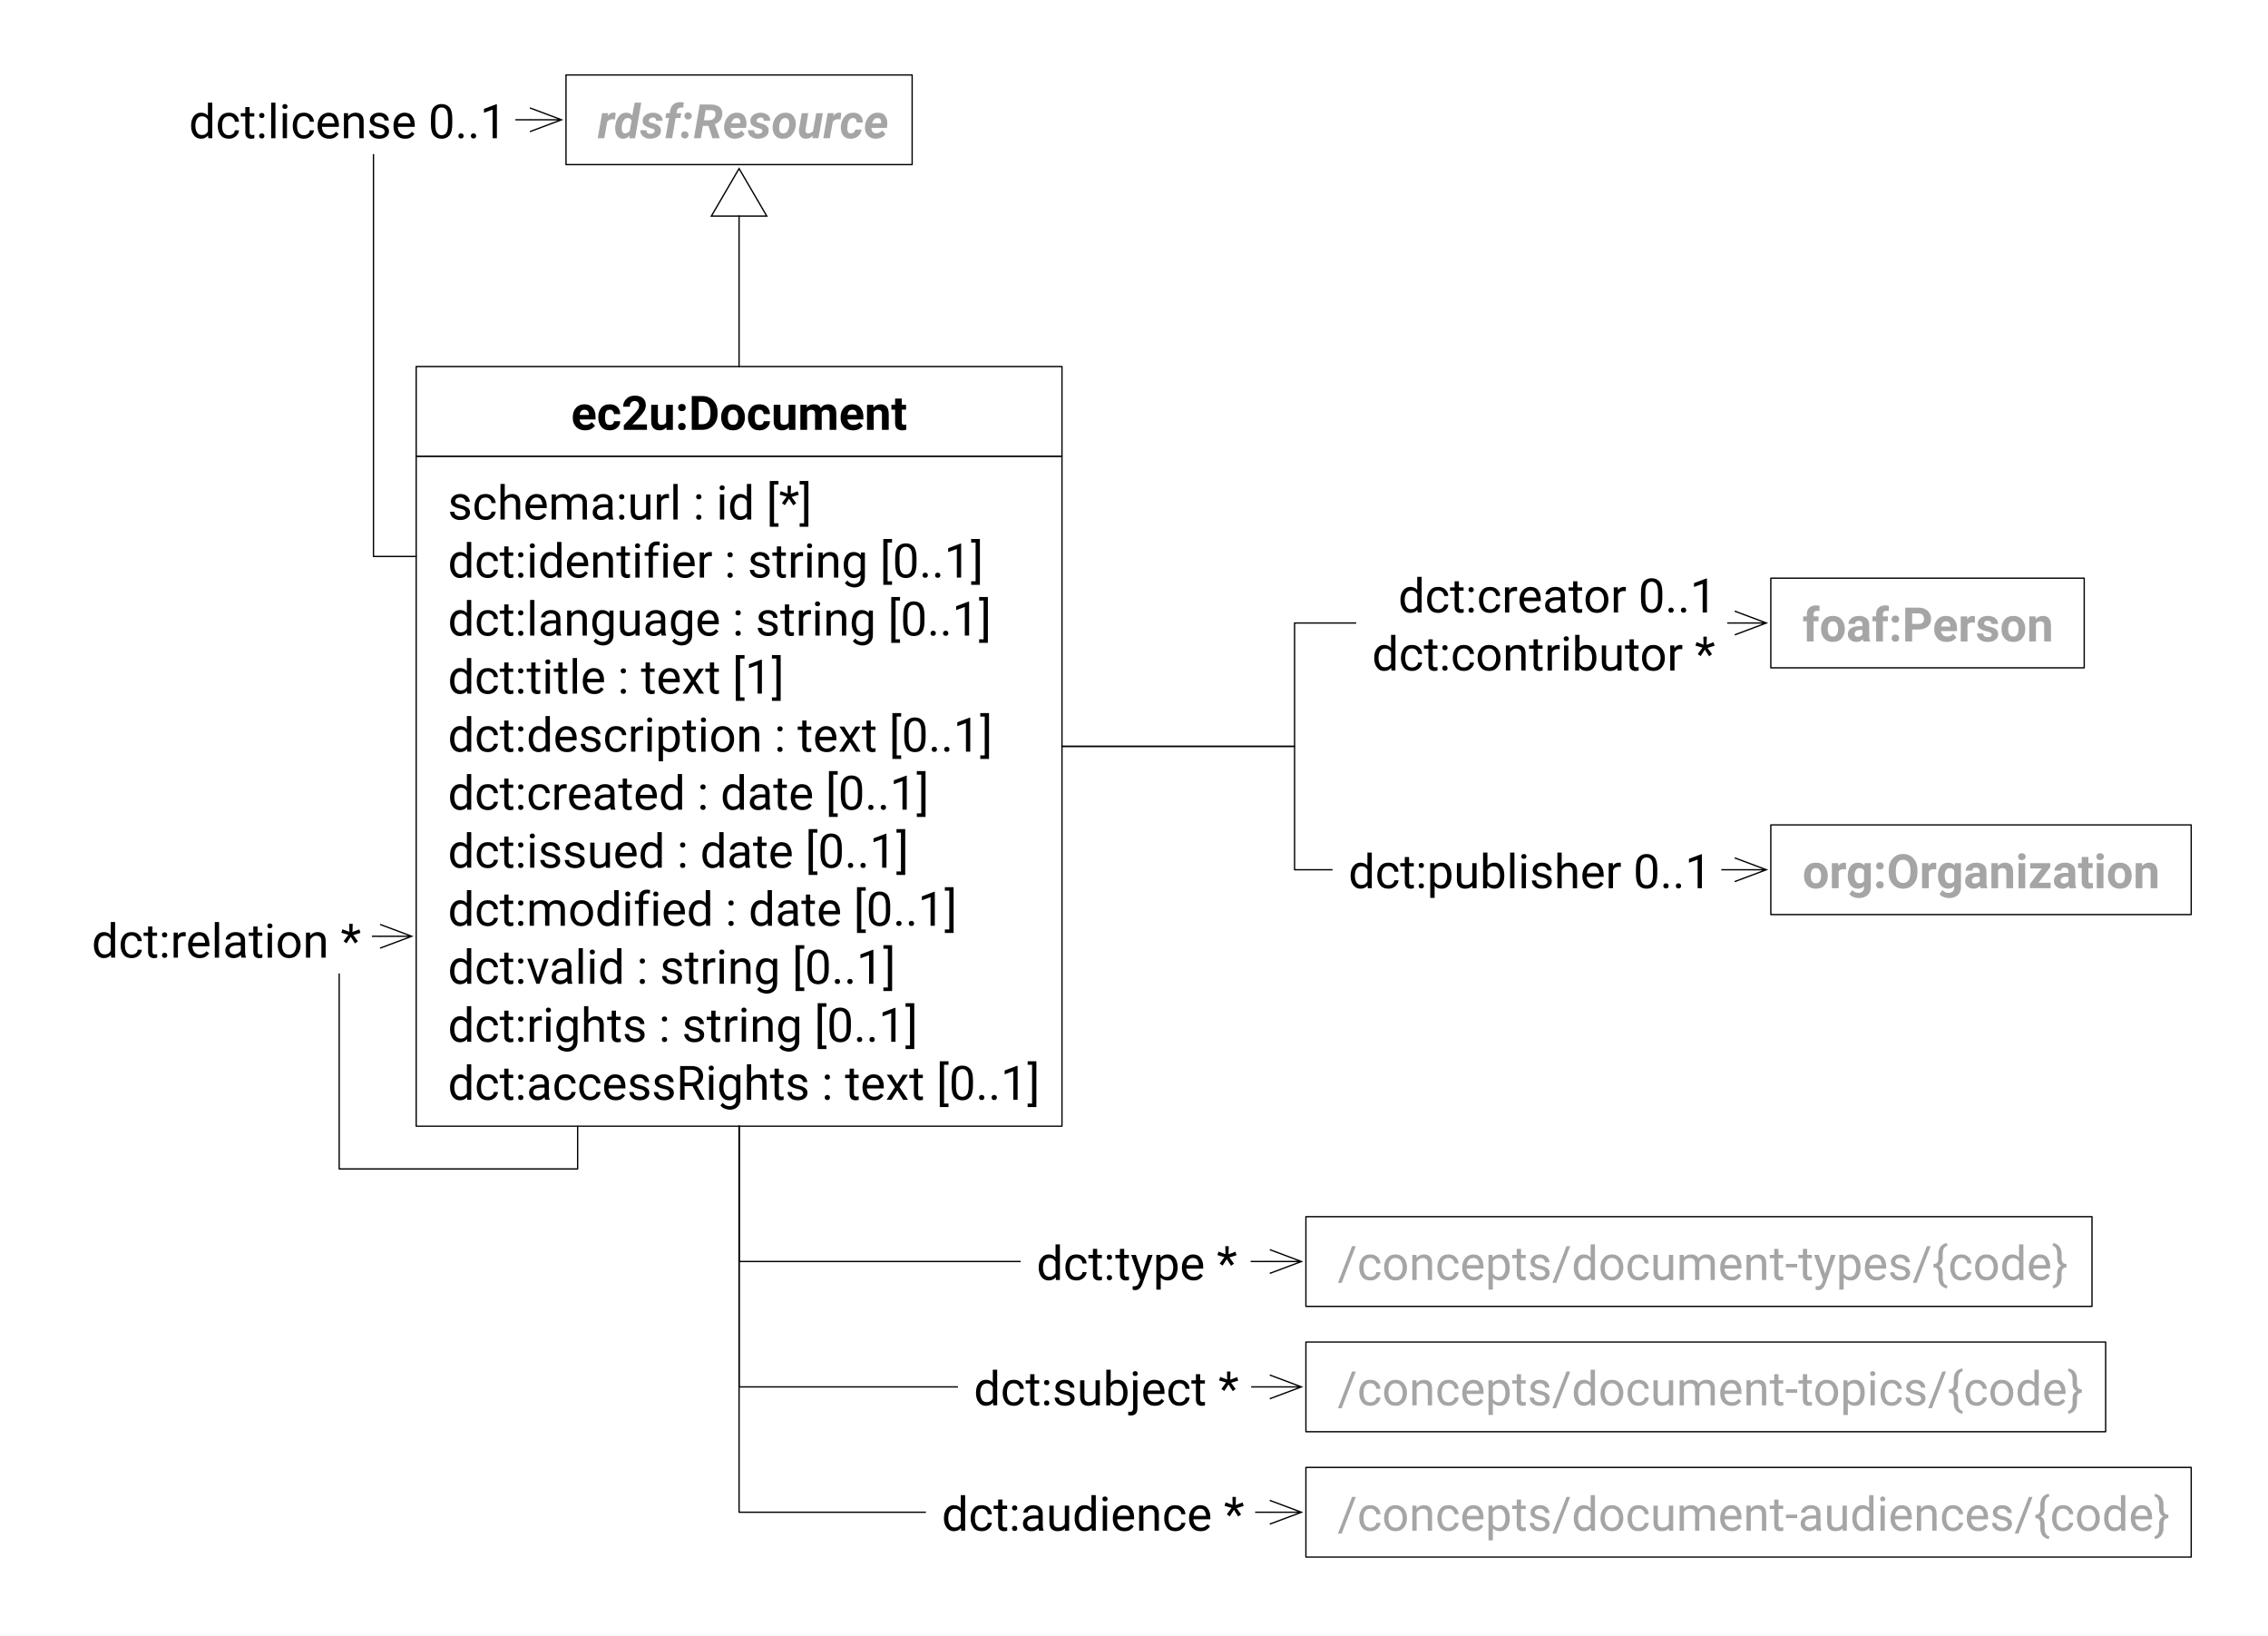
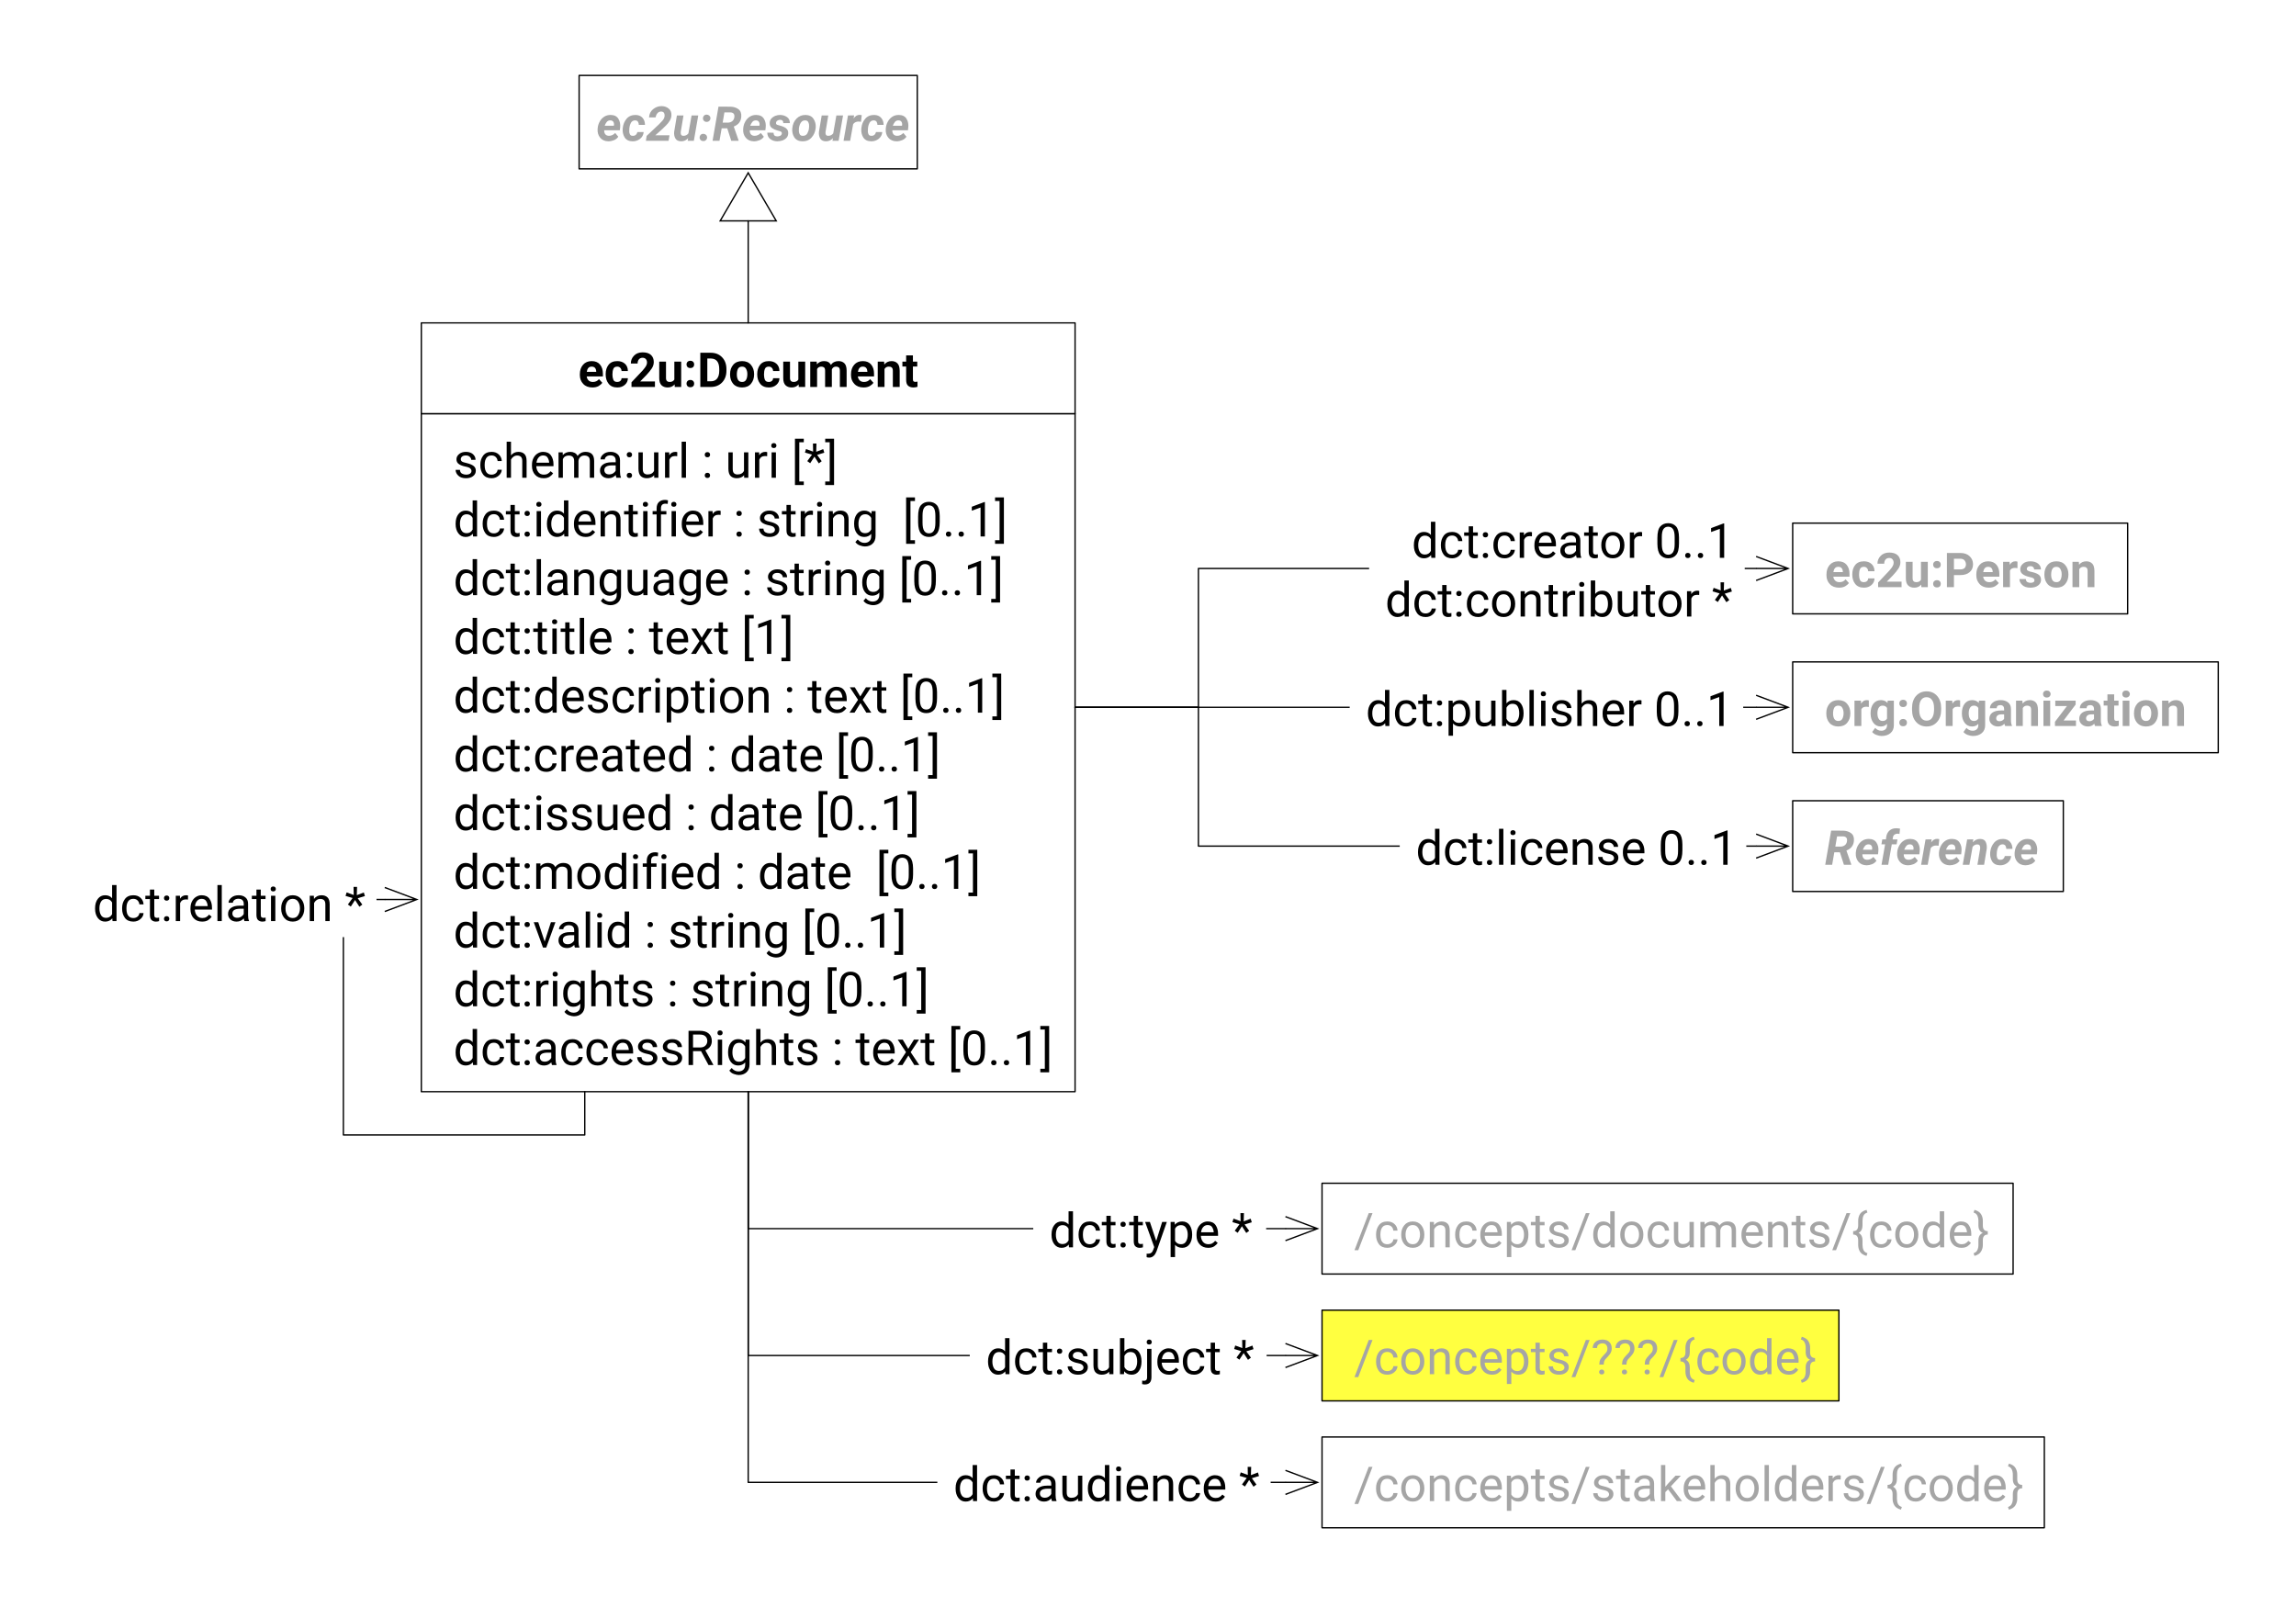
- <svg xmlns="http://www.w3.org/2000/svg" xmlns:xlink="http://www.w3.org/1999/xlink" version="1.1" viewBox="-81 68 430 310" width="430" height="310">
+ <svg xmlns="http://www.w3.org/2000/svg" xmlns:xlink="http://www.w3.org/1999/xlink" version="1.1" viewBox="-81 77 430 301" width="430" height="301">
  <defs>
    <marker orient="auto" overflow="visible" markerUnits="strokeWidth" id="UMLInheritance_Marker" stroke-linejoin="miter" stroke-miterlimit="10" viewBox="-1 -22 38 44" markerWidth="38" markerHeight="44" color="black">
      <g>
        <path d="M 36 0 L 0 -21 L 0 21 Z" fill="none" stroke="currentColor" stroke-width="1" />
      </g>
    </marker>
    <marker orient="auto" overflow="visible" markerUnits="strokeWidth" id="StickArrow_Marker" stroke-linejoin="miter" stroke-miterlimit="10" viewBox="-1 -10 26 20" markerWidth="26" markerHeight="20" color="black">
      <g>
        <path d="M 24 0 L 0 0 M 0 -9 L 24 0 L 0 9" fill="none" stroke="currentColor" stroke-width="1" />
      </g>
    </marker>
  </defs>
-   <g id="documents" stroke-dasharray="none" fill="none" stroke="none" fill-opacity="1" stroke-opacity="1">
-     <rect fill="white" x="-81" y="68" width="430" height="310" />
+   <g id="documents" stroke-dasharray="none" fill="none" fill-opacity="1" stroke="none" stroke-opacity="1">
+     <rect fill="white" x="-81" y="77" width="430" height="301" />
    <g id="documents_Layer_1">
      <g id="Group_2">
        <g id="Graphic_4">
          <rect x="-2.092" y="154.48" width="122.435" height="127" fill="white" />
          <rect x="-2.092" y="154.48" width="122.435" height="127" stroke="black" stroke-linecap="round" stroke-linejoin="round" stroke-width=".25" />
          <text transform="translate(3.90768 157.4803)" fill="black">
-             <tspan font-family="Roboto" font-size="9" fill="black" x="0" y="9">schema:url : id [*]</tspan>
-             <tspan font-family="Roboto" font-size="9" fill="black" x="0" y="20">dct:identifier : string
-                             [0..1]
-                         </tspan>
-             <tspan font-family="Roboto" font-size="9" fill="black" x="0" y="31">dct:language : string
-                             [0..1]
-                         </tspan>
-             <tspan font-family="Roboto" font-size="9" fill="black" x="0" y="42">dct:title : text [1]</tspan>
-             <tspan font-family="Roboto" font-size="9" fill="black" x="0" y="53">dct:description : text
-                             [0..1]
-                         </tspan>
-             <tspan font-family="Roboto" font-size="9" fill="black" x="0" y="64">dct:created : date [0..1]
-                         </tspan>
-             <tspan font-family="Roboto" font-size="9" fill="black" x="0" y="75">dct:issued : date [0..1]
-                         </tspan>
-             <tspan font-family="Roboto" font-size="9" fill="black" x="0" y="86">dct:modified : date [0..1]
-                         </tspan>
-             <tspan font-family="Roboto" font-size="9" fill="black" x="0" y="97">dct:valid : string [0..1]
-                         </tspan>
-             <tspan font-family="Roboto" font-size="9" fill="black" x="0" y="108">dct:rights : string
-                             [0..1]
-                         </tspan>
-             <tspan font-family="Roboto" font-size="9" fill="black" x="0" y="119">dct:accessRights : text
-                             [0..1]
-                         </tspan>
+             <tspan font-family="Roboto" font-size="9" fill="black" x="0" y="9" xml:space="preserve">schema:url : uri [*]</tspan>
+             <tspan font-family="Roboto" font-size="9" fill="black" x="0" y="20" xml:space="preserve">dct:identifier : string  [0..1]</tspan>
+             <tspan font-family="Roboto" font-size="9" fill="black" x="0" y="31" xml:space="preserve">dct:language : string [0..1]</tspan>
+             <tspan font-family="Roboto" font-size="9" fill="black" x="0" y="42" xml:space="preserve">dct:title : text [1]</tspan>
+             <tspan font-family="Roboto" font-size="9" fill="black" x="0" y="53" xml:space="preserve">dct:description : text [0..1]</tspan>
+             <tspan font-family="Roboto" font-size="9" fill="black" x="0" y="64" xml:space="preserve">dct:created : date [0..1]</tspan>
+             <tspan font-family="Roboto" font-size="9" fill="black" x="0" y="75" xml:space="preserve">dct:issued : date [0..1]</tspan>
+             <tspan font-family="Roboto" font-size="9" fill="black" x="0" y="86" xml:space="preserve">dct:modified : date  [0..1]</tspan>
+             <tspan font-family="Roboto" font-size="9" fill="black" x="0" y="97" xml:space="preserve">dct:valid : string [0..1]</tspan>
+             <tspan font-family="Roboto" font-size="9" fill="black" x="0" y="108" xml:space="preserve">dct:rights : string [0..1]</tspan>
+             <tspan font-family="Roboto" font-size="9" fill="black" x="0" y="119" xml:space="preserve">dct:accessRights : text [0..1]</tspan>
          </text>
        </g>
        <g id="Graphic_3">
          <rect x="-2.092" y="137.48" width="122.435" height="17" fill="white" />
          <rect x="-2.092" y="137.48" width="122.435" height="17" stroke="black" stroke-linecap="round" stroke-linejoin="round" stroke-width=".25" />
          <text transform="translate(27.26901 140.4803)" fill="black">
-             <tspan font-family="Roboto" font-weight="bold" font-size="9" fill="black" x="0" y="9">
-                             ec2u:Document
-                         </tspan>
+             <tspan font-family="Roboto" font-weight="bold" font-size="9" fill="black" x="0" y="9" xml:space="preserve">ec2u:Document</tspan>
          </text>
        </g>
      </g>
      <g id="Group_56">
        <g id="Graphic_57">
          <a xlink:href="resources.svg">
-             <rect x="26.312" y="82.205" width="65.626" height="17" fill="white" />
-             <rect x="26.312" y="82.205" width="65.626" height="17" stroke="black" stroke-linecap="round" stroke-linejoin="round" stroke-width=".25" />
-             <text transform="translate(32.31173 85.20473)" fill="#a5a5a5">
-               <tspan font-family="Roboto" font-style="italic" font-weight="bold" font-size="9" fill="#a5a5a5" x="0" y="9">rdsf:Resource
-                             </tspan>
+             <rect x="27.461" y="91.126" width="63.328" height="17.499" fill="white" />
+             <rect x="27.461" y="91.126" width="63.328" height="17.499" stroke="black" stroke-linecap="round" stroke-linejoin="round" stroke-width=".25" />
+             <text transform="translate(30.67037 94.37526)" fill="#a5a5a5">
+               <tspan font-family="Roboto" font-style="italic" font-weight="bold" font-size="9" fill="#a5a5a5" x="0" y="9" xml:space="preserve">ec2u:Resource</tspan>
            </text>
          </a>
        </g>
      </g>
      <g id="Line_114">
-         <line x1="59.125" y1="137.48" x2="59.125" y2="108.955" marker-end="url(#UMLInheritance_Marker)" stroke="black" stroke-linecap="round" stroke-linejoin="round" stroke-width=".25" />
+         <line x1="59.125" y1="137.48" x2="59.125" y2="118.375" marker-end="url(#UMLInheritance_Marker)" stroke="black" stroke-linecap="round" stroke-linejoin="round" stroke-width=".25" />
      </g>
      <g id="Group_120">
        <g id="Graphic_121">
-           <a xlink:href="agents.svg">
-             <rect x="254.738" y="177.594" width="59.417" height="17" fill="white" />
-             <rect x="254.738" y="177.594" width="59.417" height="17" stroke="black" stroke-linecap="round" stroke-linejoin="round" stroke-width=".25" />
-             <text transform="translate(260.7381 180.5945)" fill="#a5a5a5">
-               <tspan font-family="Roboto" font-weight="bold" font-size="9" fill="#a5a5a5" x="0" y="9">
-                                 foaf:Person
-                             </tspan>
+           <a xlink:href="organizations.svg">
+             <rect x="254.738" y="174.98" width="62.735" height="17" fill="white" />
+             <rect x="254.738" y="174.98" width="62.735" height="17" stroke="black" stroke-linecap="round" stroke-linejoin="round" stroke-width=".25" />
+             <text transform="translate(260.7381 177.9803)" fill="#a5a5a5">
+               <tspan font-family="Roboto" font-weight="bold" font-size="9" fill="#a5a5a5" x="0" y="9" xml:space="preserve">ec2u:Person</tspan>
            </text>
          </a>
        </g>
      </g>
      <g id="Line_132">
-         <path d="M 120.342 209.48 L 164.442 209.48 L 164.442 232.866 L 247.888 232.866" marker-end="url(#StickArrow_Marker)" stroke="black" stroke-linecap="round" stroke-linejoin="round" stroke-width=".25" />
+         <line x1="120.342" y1="209.48" x2="247.888" y2="209.48" marker-end="url(#StickArrow_Marker)" stroke="black" stroke-linecap="round" stroke-linejoin="round" stroke-width=".25" />
      </g>
      <g id="Graphic_131">
-         <rect x="171.647" y="226.366" width="73.698" height="13" fill="white" />
-         <text transform="translate(174.6465 227.3661)" fill="black">
-           <tspan font-family="Roboto" font-size="9" fill="black" x="0" y="9">dct:publisher 0..1</tspan>
+         <rect x="171.772" y="202.98" width="73.698" height="13" fill="white" />
+         <text transform="translate(174.7719 203.9803)" fill="black">
+           <tspan font-family="Roboto" font-size="9" fill="black" x="0" y="9" xml:space="preserve">dct:publisher 0..1</tspan>
        </text>
      </g>
      <g id="Group_137">
        <g id="Graphic_138">
          <a xlink:href="agents.svg">
-             <rect x="254.738" y="224.366" width="79.702" height="17" fill="white" />
-             <rect x="254.738" y="224.366" width="79.702" height="17" stroke="black" stroke-linecap="round" stroke-linejoin="round" stroke-width=".25" />
-             <text transform="translate(260.7381 227.3661)" fill="#a5a5a5">
-               <tspan font-family="Roboto" font-weight="bold" font-size="9" fill="#a5a5a5" x="0" y="9">
-                                 org:Organization
-                             </tspan>
+             <rect x="254.738" y="200.98" width="79.702" height="17" fill="white" />
+             <rect x="254.738" y="200.98" width="79.702" height="17" stroke="black" stroke-linecap="round" stroke-linejoin="round" stroke-width=".25" />
+             <text transform="translate(260.7381 203.9803)" fill="#a5a5a5">
+               <tspan font-family="Roboto" font-weight="bold" font-size="9" fill="#a5a5a5" x="0" y="9" xml:space="preserve">org:Organization</tspan>
            </text>
          </a>
        </g>
      </g>
      <g id="Line_172">
-         <path d="M 120.342 209.48 L 164.442 209.48 L 164.442 186.094 L 247.888 186.094" marker-end="url(#StickArrow_Marker)" stroke="black" stroke-linecap="round" stroke-linejoin="round" stroke-width=".25" />
+         <path d="M 120.342 209.48 L 143.442 209.48 L 143.442 183.48 L 247.888 183.48" marker-end="url(#StickArrow_Marker)" stroke="black" stroke-linecap="round" stroke-linejoin="round" stroke-width=".25" />
      </g>
      <g id="Graphic_173">
-         <rect x="176.128" y="174.094" width="70.345" height="24" fill="white" />
-         <text transform="translate(179.1279 175.0945)" fill="black">
-           <tspan font-family="Roboto" font-size="9" fill="black" x="4.966" y="9">dct:creator 0..1</tspan>
-           <tspan font-family="Roboto" font-size="9" fill="black" x="0" y="20">dct:contributor *</tspan>
+         <rect x="175.408" y="171.48" width="70.345" height="24" fill="white" />
+         <text transform="translate(178.4082 172.4803)" fill="black">
+           <tspan font-family="Roboto" font-size="9" fill="black" x="4.966" y="9" xml:space="preserve">dct:creator 0..1</tspan>
+           <tspan font-family="Roboto" font-size="9" fill="black" x="0" y="20" xml:space="preserve">dct:contributor *</tspan>
        </text>
      </g>
      <g id="Line_188">
        <path d="M 28.516 281.48 L 28.516 289.58 L -16.691 289.58 L -16.691 245.48 L -8.942 245.48" marker-end="url(#StickArrow_Marker)" stroke="black" stroke-linecap="round" stroke-linejoin="round" stroke-width=".25" />
      </g>
      <g id="Graphic_189">
        <rect x="-66.614" y="239.528" width="56.124" height="13" fill="white" />
        <text transform="translate(-63.61417 240.5276)" fill="black">
-           <tspan font-family="Roboto" font-size="9" fill="black" x="0" y="9">dct:relation *</tspan>
+           <tspan font-family="Roboto" font-size="9" fill="black" x="0" y="9" xml:space="preserve">dct:relation *</tspan>
        </text>
      </g>
      <g id="Line_168">
        <path d="M 59.125 281.48 L 59.125 307.13 L 159.743 307.13" marker-end="url(#StickArrow_Marker)" stroke="black" stroke-linecap="round" stroke-linejoin="round" stroke-width=".25" />
      </g>
      <g id="Line_186">
        <path d="M 59.125 281.48 L 59.125 354.658 L 159.743 354.658" marker-end="url(#StickArrow_Marker)" stroke="black" stroke-linecap="round" stroke-linejoin="round" stroke-width=".25" />
      </g>
      <g id="Graphic_169">
        <rect x="112.514" y="300.63" width="43.613" height="13" fill="white" />
        <text transform="translate(115.5137 301.6299)" fill="black">
-           <tspan font-family="Roboto" font-size="9" fill="black" x="0" y="9">dct:type *</tspan>
+           <tspan font-family="Roboto" font-size="9" fill="black" x="0" y="9" xml:space="preserve">dct:type *</tspan>
        </text>
      </g>
      <g id="Line_170">
        <path d="M 59.125 281.48 L 59.125 330.894 L 159.743 330.894" marker-end="url(#StickArrow_Marker)" stroke="black" stroke-linecap="round" stroke-linejoin="round" stroke-width=".25" />
      </g>
      <g id="Graphic_171">
        <rect x="100.622" y="324.394" width="55.592" height="13" fill="white" />
        <text transform="translate(103.6218 325.3937)" fill="black">
-           <tspan font-family="Roboto" font-size="9" fill="black" x="0" y="9">dct:subject *</tspan>
+           <tspan font-family="Roboto" font-size="9" fill="black" x="0" y="9" xml:space="preserve">dct:subject *</tspan>
        </text>
      </g>
      <g id="Graphic_187">
        <rect x="94.549" y="348.158" width="62.421" height="13" fill="white" />
        <text transform="translate(97.5488 349.1575)" fill="black">
-           <tspan font-family="Roboto" font-size="9" fill="black" x="0" y="9">dct:audience *</tspan>
+           <tspan font-family="Roboto" font-size="9" fill="black" x="0" y="9" xml:space="preserve">dct:audience *</tspan>
        </text>
      </g>
      <g id="Graphic_205">
-         <rect x="166.593" y="298.63" width="149.039" height="17" fill="white" />
-         <rect x="166.593" y="298.63" width="149.039" height="17" stroke="black" stroke-linecap="round" stroke-linejoin="round" stroke-width=".25" />
+         <rect x="166.593" y="298.63" width="129.426" height="17" fill="white" />
+         <rect x="166.593" y="298.63" width="129.426" height="17" stroke="black" stroke-linecap="round" stroke-linejoin="round" stroke-width=".25" />
        <text transform="translate(172.5926 301.6299)" fill="#a5a5a5">
-           <tspan font-family="Roboto" font-size="9" fill="#a5a5a5" x="0" y="9">
-                         /concepts/document-types/{code}
-                     </tspan>
+           <tspan font-family="Roboto" font-size="9" fill="#a5a5a5" x="0" y="9" xml:space="preserve">/concepts/documents/{code}</tspan>
        </text>
      </g>
      <g id="Graphic_206">
-         <rect x="166.593" y="322.394" width="151.627" height="17" fill="white" />
-         <rect x="166.593" y="322.394" width="151.627" height="17" stroke="black" stroke-linecap="round" stroke-linejoin="round" stroke-width=".25" />
+         <rect x="166.593" y="322.394" width="96.801" height="17" fill="#ffff40" />
+         <rect x="166.593" y="322.394" width="96.801" height="17" stroke="black" stroke-linecap="round" stroke-linejoin="round" stroke-width=".25" />
        <text transform="translate(172.5926 325.3937)" fill="#a5a5a5">
-           <tspan font-family="Roboto" font-size="9" fill="#a5a5a5" x="0" y="9">
-                         /concepts/document-topics/{code}
-                     </tspan>
+           <tspan font-family="Roboto" font-size="9" fill="#a5a5a5" x="0" y="9" xml:space="preserve">/concepts/???/{code}</tspan>
        </text>
      </g>
      <g id="Graphic_207">
-         <rect x="166.593" y="346.158" width="167.848" height="17" fill="white" />
-         <rect x="166.593" y="346.158" width="167.848" height="17" stroke="black" stroke-linecap="round" stroke-linejoin="round" stroke-width=".25" />
+         <rect x="166.593" y="346.158" width="135.275" height="17" fill="white" />
+         <rect x="166.593" y="346.158" width="135.275" height="17" stroke="black" stroke-linecap="round" stroke-linejoin="round" stroke-width=".25" />
        <text transform="translate(172.5926 349.1575)" fill="#a5a5a5">
-           <tspan font-family="Roboto" font-size="9" fill="#a5a5a5" x="0" y="9">
-                         /concepts/document-audiences/{code}
-                     </tspan>
+           <tspan font-family="Roboto" font-size="9" fill="#a5a5a5" x="0" y="9" xml:space="preserve">/concepts/stakeholders/{code}</tspan>
        </text>
      </g>
      <g id="Line_208">
-         <path d="M -2.092 173.48 L -10.192 173.48 L -10.192 90.705 L 19.462 90.705" marker-end="url(#StickArrow_Marker)" stroke="black" stroke-linecap="round" stroke-linejoin="round" stroke-width=".25" />
+         <path d="M 120.342 209.48 L 143.442 209.48 L 143.442 235.48 L 247.888 235.48" marker-end="url(#StickArrow_Marker)" stroke="black" stroke-linecap="round" stroke-linejoin="round" stroke-width=".25" />
      </g>
      <g id="Graphic_209">
-         <rect x="-48.189" y="84.205" width="64.904" height="13" fill="white" />
-         <text transform="translate(-45.18898 85.20473)" fill="black">
-           <tspan font-family="Roboto" font-size="9" fill="black" x="0" y="9">dct:license 0..1</tspan>
+         <rect x="181.146" y="228.98" width="64.904" height="13" fill="white" />
+         <text transform="translate(184.1457 229.9803)" fill="black">
+           <tspan font-family="Roboto" font-size="9" fill="black" x="0" y="9" xml:space="preserve">dct:license 0..1</tspan>
        </text>
+       </g>
+       <g id="Group_210">
+         <g id="Graphic_211">
+           <a xlink:href="resources.svg">
+             <rect x="254.738" y="226.98" width="50.685" height="17" fill="white" />
+             <rect x="254.738" y="226.98" width="50.685" height="17" stroke="black" stroke-linecap="round" stroke-linejoin="round" stroke-width=".25" />
+             <text transform="translate(260.7381 229.9803)" fill="#a5a5a5">
+               <tspan font-family="Roboto" font-style="italic" font-weight="bold" font-size="9" fill="#a5a5a5" x="0" y="9" xml:space="preserve">Reference</tspan>
+             </text>
+           </a>
+         </g>
      </g>
    </g>
  </g>
</svg>
